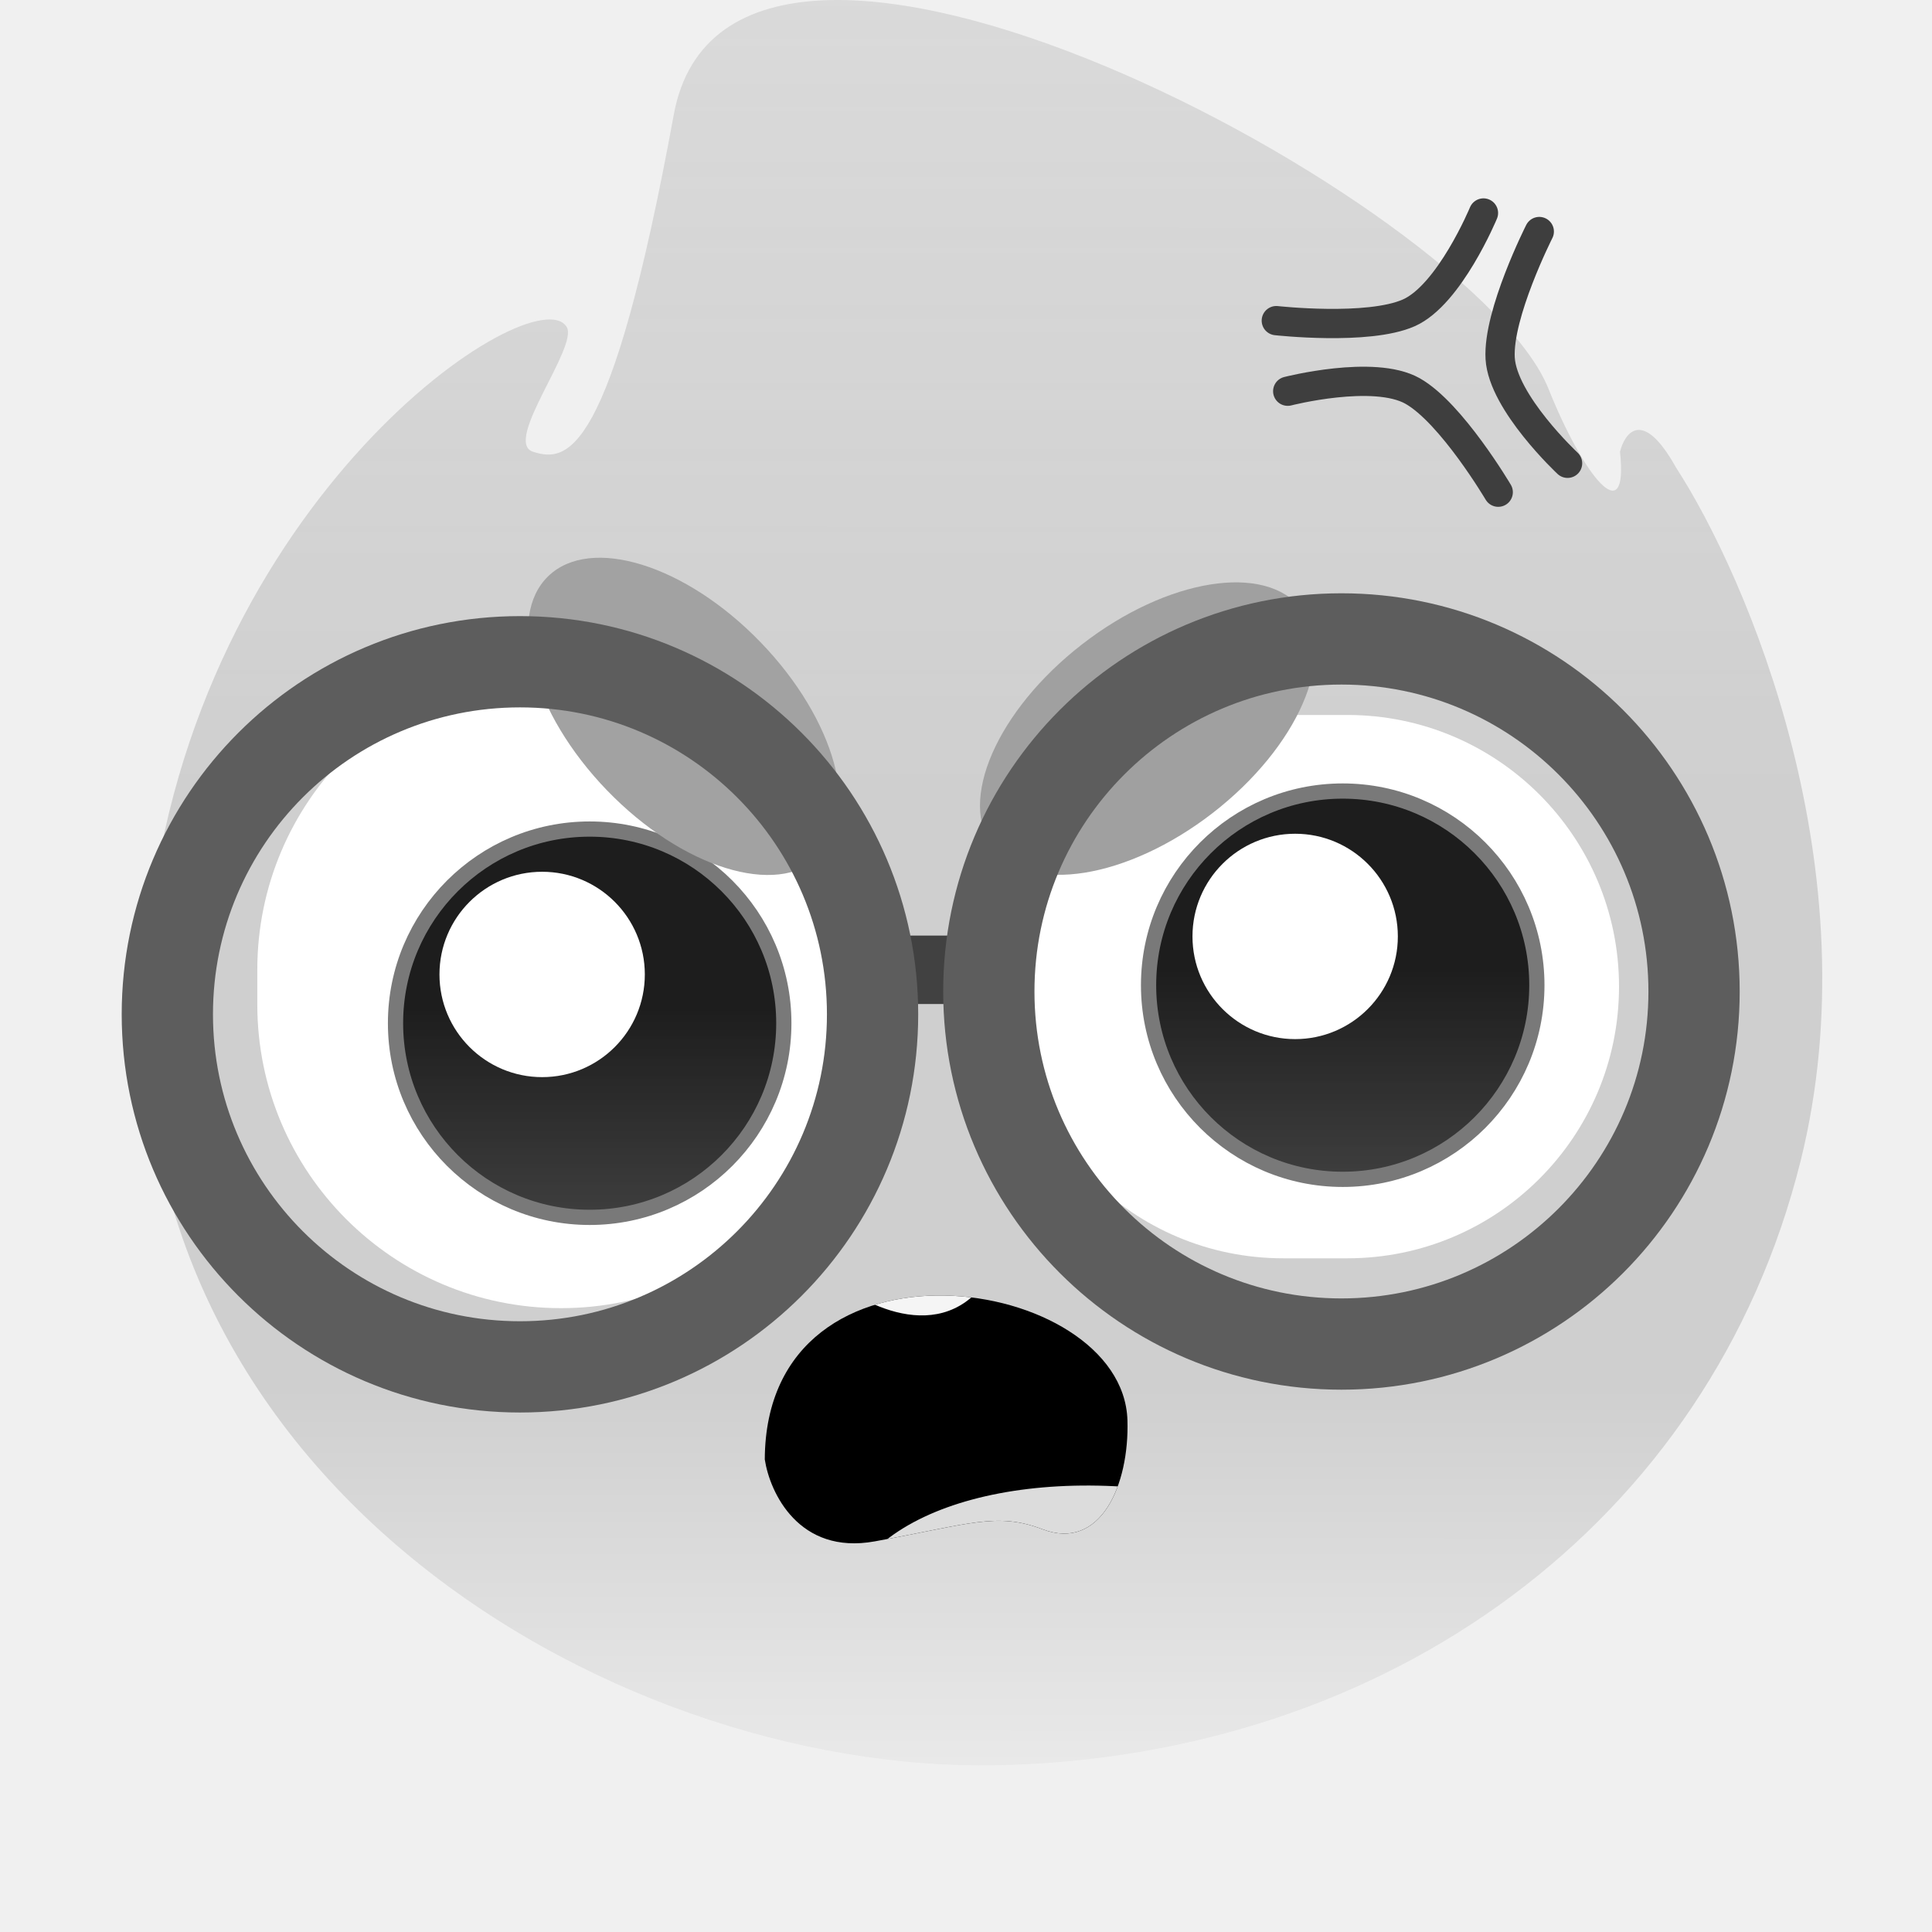
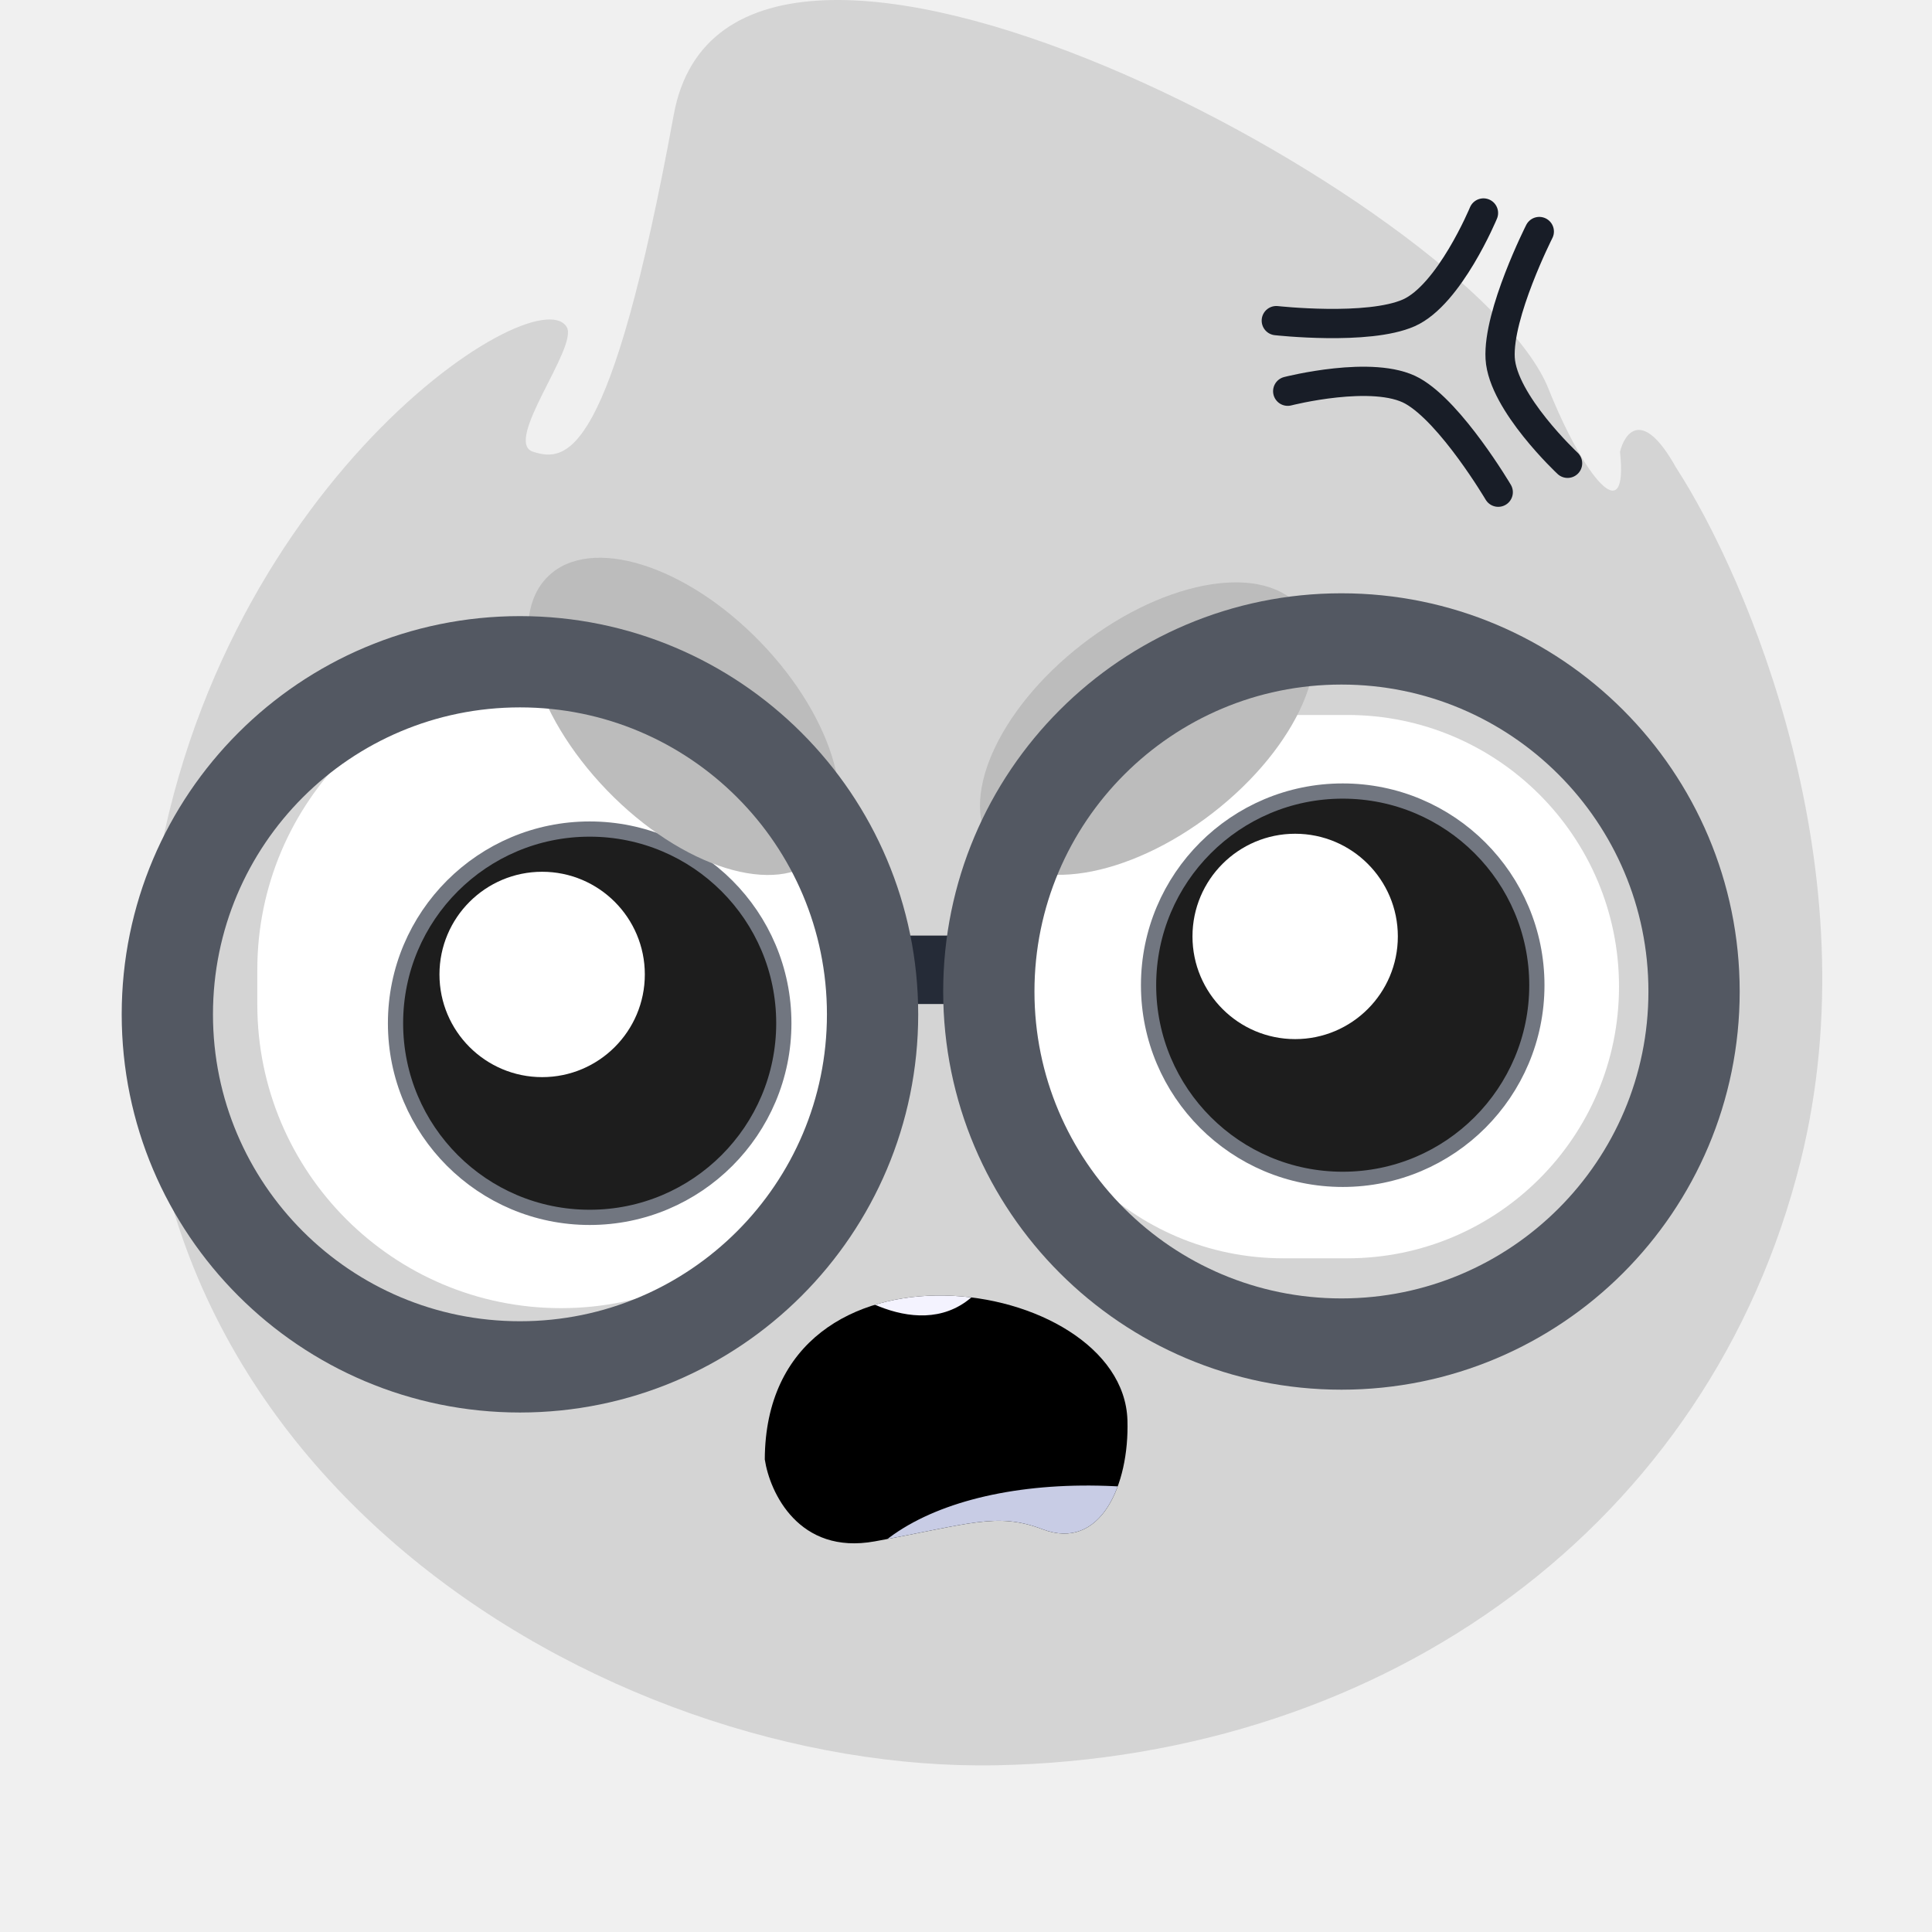
<svg xmlns="http://www.w3.org/2000/svg" width="75" height="75" viewBox="0 0 75 75" fill="none">
-   <path d="M69.898 45.075C72.701 33.817 67.839 22.428 65.058 18.141C63.774 15.841 63.077 16.78 62.888 17.536C63.222 20.663 61.468 18.483 60.11 15.088C57.263 7.97 28.368 -7.649 26.154 4.458C23.704 17.847 22 17.955 20.691 17.536C19.51 17.158 22.462 13.464 22 12.694C20.782 10.665 7.55 19.285 5.779 36.052C3.568 56.986 23.502 68.83 38.689 68.528C53.876 68.225 66.393 59.146 69.898 45.075Z" fill="url(#paint0_linear_1027_16670)" />
+   <path d="M69.898 45.075C72.701 33.817 67.839 22.428 65.058 18.141C63.774 15.841 63.077 16.78 62.888 17.536C63.222 20.663 61.468 18.483 60.11 15.088C57.263 7.97 28.368 -7.649 26.154 4.458C23.704 17.847 22 17.955 20.691 17.536C19.51 17.158 22.462 13.464 22 12.694C20.782 10.665 7.55 19.285 5.779 36.052C3.568 56.986 23.502 68.83 38.689 68.528C53.876 68.225 66.393 59.146 69.898 45.075Z" fill="#D4D4D4" />
  <path d="M21.778 25.856C28.289 25.856 33.567 31.134 33.567 37.645V38.993C33.567 45.504 28.289 50.782 21.778 50.782C15.267 50.782 9.989 45.504 9.989 38.993V37.645C9.989 31.135 15.267 25.857 21.778 25.856Z" fill="white" />
-   <circle cx="22.891" cy="39.721" r="7.537" fill="url(#paint1_linear_1027_16670)" stroke="#F63D68" stroke-width="0.591" />
+   <circle cx="22.891" cy="39.721" r="7.537" fill="#1D1D1D" stroke="#717680" stroke-width="0.591" />
  <circle cx="21.046" cy="37.828" r="3.986" fill="white" />
  <path d="M52.305 27.755C58.129 27.756 62.85 32.477 62.85 38.301C62.849 44.125 58.129 48.847 52.305 48.847H49.817C43.993 48.847 39.272 44.126 39.272 38.301C39.272 32.477 43.993 27.755 49.817 27.755H52.305Z" fill="white" />
-   <circle cx="52.124" cy="38.245" r="7.537" fill="url(#paint2_linear_1027_16670)" stroke="#F63D68" stroke-width="0.591" />
+   <circle cx="52.124" cy="38.245" r="7.537" fill="#1D1D1D" stroke="#717680" stroke-width="0.591" />
  <circle cx="50.278" cy="36.352" r="3.986" fill="white" />
-   <ellipse cx="7.571" cy="4.141" rx="7.571" ry="4.141" transform="matrix(-0.790456 0.612519 0.612519 0.790456 47.9922 20.3735)" fill="#FD7975" />
-   <ellipse cx="26.547" cy="27.809" rx="7.571" ry="4.141" transform="rotate(45.9533 26.5469 27.8089)" fill="#FD7B77" />
-   <rect x="33.662" y="36.319" width="4.429" height="2.657" fill="#A11043" />
-   <path d="M20.185 25.689C27.745 25.689 33.873 31.817 33.873 39.376C33.873 46.934 27.745 53.062 20.185 53.062C12.624 53.062 6.496 46.934 6.496 39.376C6.496 31.817 12.625 25.689 20.185 25.689Z" stroke="#E31B54" stroke-width="3.543" />
-   <path d="M52.074 24.803C59.634 24.803 65.763 30.931 65.763 38.49C65.763 46.048 59.634 52.176 52.074 52.176C44.514 52.176 38.386 46.048 38.386 38.49C38.386 30.931 44.514 24.803 52.074 24.803Z" stroke="#E31B54" stroke-width="3.543" />
+   <ellipse cx="7.571" cy="4.141" rx="7.571" ry="4.141" transform="matrix(-0.790456 0.612519 0.612519 0.790456 47.9922 20.3735)" fill="#BCBCBC" />
+   <ellipse cx="26.547" cy="27.809" rx="7.571" ry="4.141" transform="rotate(45.9533 26.5469 27.8089)" fill="#BCBCBC" />
+   <rect x="33.662" y="36.319" width="4.429" height="2.657" fill="#252B37" />
+   <path d="M20.185 25.689C27.745 25.689 33.873 31.817 33.873 39.376C33.873 46.934 27.745 53.062 20.185 53.062C12.624 53.062 6.496 46.934 6.496 39.376C6.496 31.817 12.625 25.689 20.185 25.689Z" stroke="#535862" stroke-width="3.543" />
+   <path d="M52.074 24.803C59.634 24.803 65.763 30.931 65.763 38.49C65.763 46.048 59.634 52.176 52.074 52.176C44.514 52.176 38.386 46.048 38.386 38.49C38.386 30.931 44.514 24.803 52.074 24.803Z" stroke="#535862" stroke-width="3.543" />
  <path d="M33.956 59.836C31.009 60.37 29.884 57.938 29.689 56.656C29.726 47.396 43.59 49.455 43.767 55.13C43.845 57.647 42.721 60.223 40.472 59.366C38.693 58.688 37.641 59.168 33.956 59.836Z" fill="black" />
  <mask id="mask0_1027_16670" style="mask-type:alpha" maskUnits="userSpaceOnUse" x="29" y="50" width="15" height="10">
    <path d="M33.956 59.836C31.009 60.37 29.884 57.938 29.689 56.656C29.726 47.396 43.59 49.455 43.767 55.13C43.845 57.647 42.721 60.223 40.472 59.366C38.693 58.688 37.641 59.168 33.956 59.836Z" fill="black" />
  </mask>
  <g mask="url(#mask0_1027_16670)">
    <path d="M32.48 49.756C33.994 50.97 37.399 52.429 38.9 48.552L32.48 49.756Z" fill="#F4F3FF" />
-     <ellipse cx="45.971" cy="65.45" rx="13.664" ry="7.327" transform="rotate(13.0997 45.9715 65.4502)" fill="#FECDCA" />
+     <ellipse cx="45.971" cy="65.45" rx="13.664" ry="7.327" transform="rotate(13.0997 45.9715 65.4502)" fill="#C8CCE5" />
  </g>
-   <path d="M49.546 12.447C49.546 12.447 53.105 12.843 54.687 12.146C56.268 11.45 57.588 8.268 57.588 8.268" stroke="#7A271A" stroke-width="1.136" stroke-linecap="round" />
-   <path d="M59.755 8.988C59.755 8.988 58.138 12.184 58.236 13.909C58.335 15.634 60.853 17.985 60.853 17.985" stroke="#7A271A" stroke-width="1.136" stroke-linecap="round" />
-   <path d="M58.161 19.107C58.161 19.107 56.339 16.023 54.833 15.177C53.326 14.331 49.989 15.187 49.989 15.187" stroke="#7A271A" stroke-width="1.136" stroke-linecap="round" />
-   <rect width="75" height="75" fill="black" style="mix-blend-mode:saturation" />
-   <defs>
-     <linearGradient id="paint0_linear_1027_16670" x1="38.175" y1="-4.1142e-10" x2="38.168" y2="68.533" gradientUnits="userSpaceOnUse">
-       <stop stop-color="#B8F4A6" />
-       <stop offset="0.442" stop-color="#7CFFB0" />
-       <stop offset="0.788" stop-color="#7CFFB0" />
-       <stop offset="1" stop-color="#C2FFDA" />
-     </linearGradient>
-     <linearGradient id="paint1_linear_1027_16670" x1="22.522" y1="37.09" x2="22.522" y2="56.283" gradientUnits="userSpaceOnUse">
-       <stop offset="0.099" stop-color="#1D1D1D" />
-       <stop offset="1" stop-color="#D53232" />
-     </linearGradient>
-     <linearGradient id="paint2_linear_1027_16670" x1="51.755" y1="35.614" x2="51.755" y2="54.807" gradientUnits="userSpaceOnUse">
-       <stop offset="0.099" stop-color="#1D1D1D" />
-       <stop offset="1" stop-color="#D53232" />
-     </linearGradient>
-   </defs>
+   <path d="M49.546 12.447C49.546 12.447 53.105 12.843 54.687 12.146C56.268 11.45 57.588 8.268 57.588 8.268" stroke="#181D27" stroke-width="1.136" stroke-linecap="round" />
+   <path d="M59.755 8.988C59.755 8.988 58.138 12.184 58.236 13.909C58.335 15.634 60.853 17.985 60.853 17.985" stroke="#181D27" stroke-width="1.136" stroke-linecap="round" />
+   <path d="M58.161 19.107C58.161 19.107 56.339 16.023 54.833 15.177C53.326 14.331 49.989 15.187 49.989 15.187" stroke="#181D27" stroke-width="1.136" stroke-linecap="round" />
</svg>
